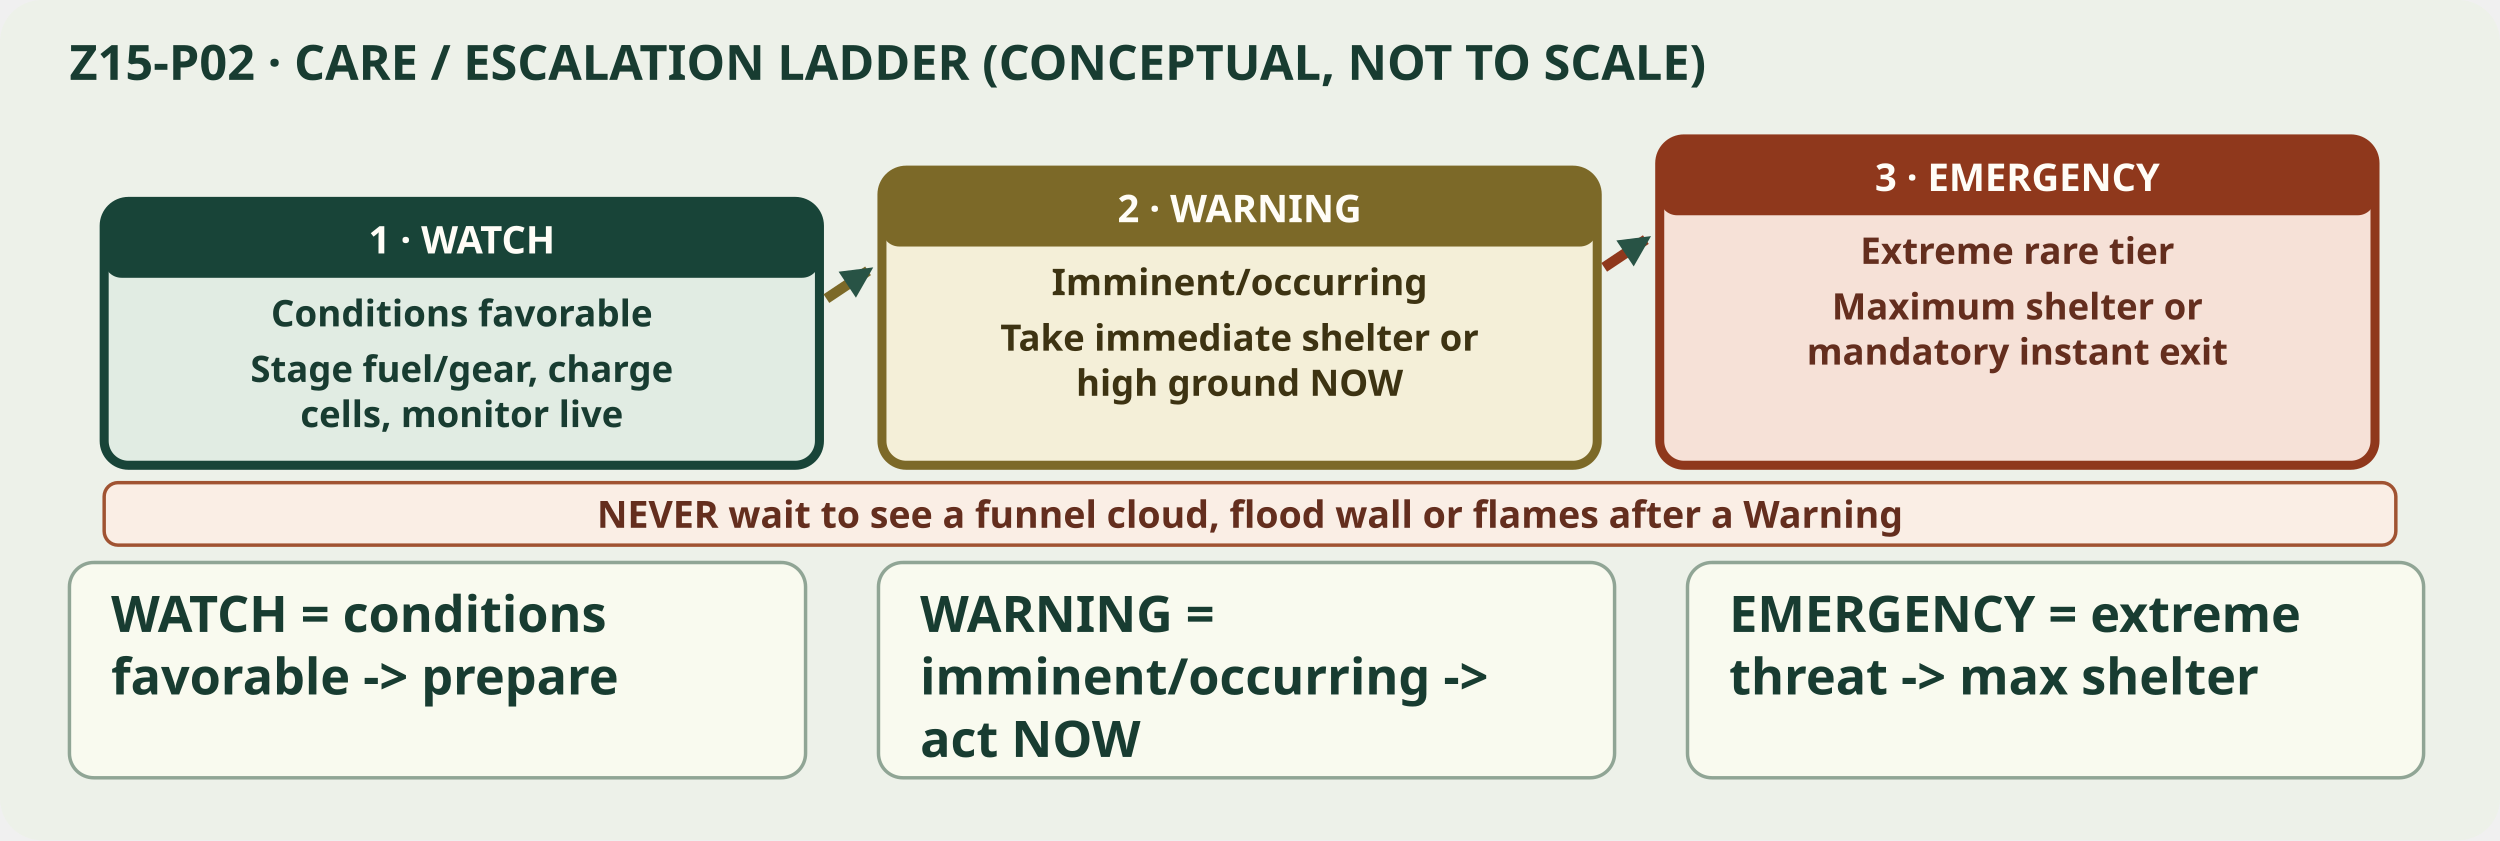
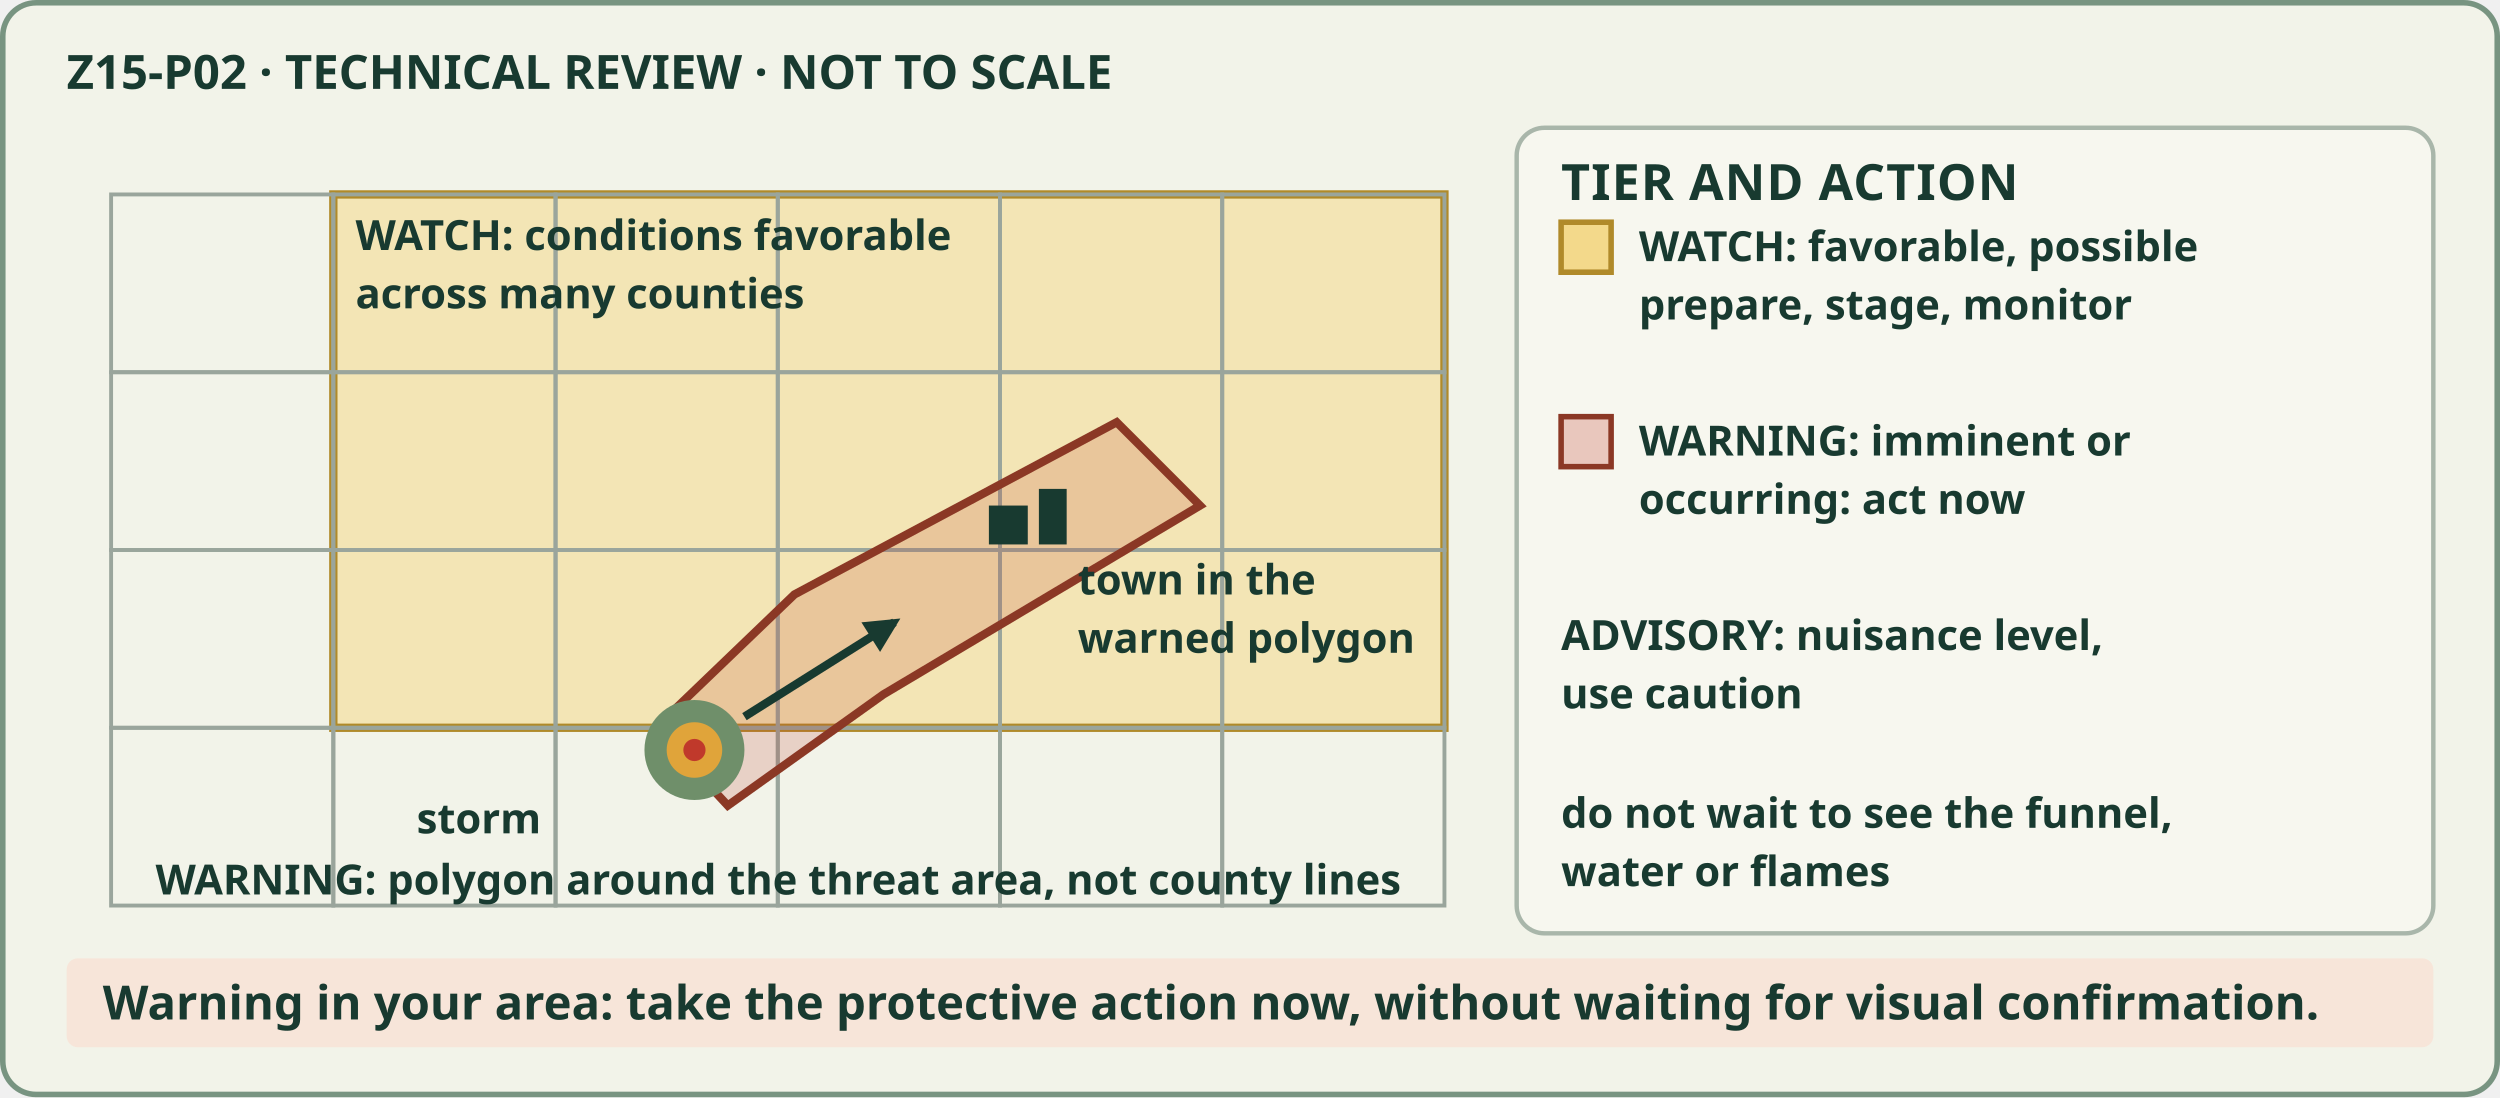
- <svg xmlns="http://www.w3.org/2000/svg" viewBox="0 0 720 242" role="img" aria-labelledby="title desc">
+ <svg xmlns="http://www.w3.org/2000/svg" viewBox="0 0 900 395" role="img" aria-labelledby="title desc">
  <defs>
-     <marker id="arrow" viewBox="0 0 10 10" markerWidth="3" markerHeight="3" refX="8" refY="5" orient="auto">
-       <path d="M0 0L10 5 0 10Z" fill="#285345" />
+     <marker id="m-flow" viewBox="0 0 10 10" refX="8" refY="5" markerWidth="4.2" markerHeight="4.2" orient="auto">
+       <path d="M0 0L10 5L0 10Z" fill="#205b68" />
+     </marker>
+     <marker id="m-reverse" viewBox="0 0 10 10" refX="8" refY="5" markerWidth="4.2" markerHeight="4.2" orient="auto">
+       <path d="M0 0L10 5L0 10Z" fill="#8b3825" />
+     </marker>
+     <marker id="m-load" viewBox="0 0 10 10" refX="8" refY="5" markerWidth="4.2" markerHeight="4.2" orient="auto">
+       <path d="M0 0L10 5L0 10Z" fill="#3b3b3b" />
+     </marker>
+     <marker id="m-air" viewBox="0 0 10 10" refX="8" refY="5" markerWidth="4.2" markerHeight="4.2" orient="auto">
+       <path d="M0 0L10 5L0 10Z" fill="#6b7f8c" />
+     </marker>
+     <marker id="m-ink" viewBox="0 0 10 10" refX="8" refY="5" markerWidth="4.2" markerHeight="4.2" orient="auto">
+       <path d="M0 0L10 5L0 10Z" fill="#183a30" />
    </marker>
  </defs>
-   <rect width="720" height="242" rx="12" fill="#edf1e9" />
-   <g font-family="system-ui,sans-serif" font-size="14.5" font-weight="650" fill="#183c31">
-     <text x="20" y="23" font-size="14" font-weight="700" fill="#183c31" text-anchor="start">Z15-P02 · CARE / ESCALATION LADDER (CONCEPTUAL, NOT TO SCALE)</text>
-     <g id="escalation-ladder-artwork">
-       <rect x="30" y="58" width="206" height="76" rx="7" fill="#e1ece3" stroke="#184438" stroke-width="2.6" />
-       <rect x="30" y="58" width="206" height="22" rx="5" fill="#184438" />
-       <text x="133" y="73" font-size="11" font-weight="650" fill="#fffdf7" text-anchor="middle">1 · WATCH</text>
-       <text x="133" y="94" font-size="10.6" font-weight="650" fill="#183c31" text-anchor="middle">Conditions favorable</text>
-       <text x="133" y="110" font-size="10.5" font-weight="650" fill="#183c31" text-anchor="middle">Stage fuel/gear, charge</text>
-       <text x="133" y="123" font-size="10.5" font-weight="650" fill="#183c31" text-anchor="middle">cells, monitor live</text>
-       <path d="M238 86l12-8" stroke="#7c6928" stroke-width="3" marker-end="url(#arrow)" />
-       <rect x="254" y="49" width="206" height="85" rx="7" fill="#f4efd8" stroke="#7c6928" stroke-width="2.6" />
-       <rect x="254" y="49" width="206" height="22" rx="5" fill="#7c6928" />
-       <text x="357" y="64" font-size="11" font-weight="650" fill="#fffdf7" text-anchor="middle">2 · WARNING</text>
-       <text x="357" y="85" font-size="10.6" font-weight="650" fill="#3d3312" text-anchor="middle">Imminent/occurring</text>
-       <text x="357" y="101" font-size="10.5" font-weight="650" fill="#3d3312" text-anchor="middle">Take immediate shelter or</text>
-       <text x="357" y="114" font-size="10.5" font-weight="650" fill="#3d3312" text-anchor="middle">high ground NOW</text>
-       <path d="M462 77l12-8" stroke="#8f381c" stroke-width="3" marker-end="url(#arrow)" />
-       <rect x="478" y="40" width="206" height="94" rx="7" fill="#f6e1d7" stroke="#8f381c" stroke-width="2.6" />
-       <rect x="478" y="40" width="206" height="22" rx="5" fill="#8f381c" />
-       <text x="581" y="55" font-size="11" font-weight="650" fill="#fffdf7" text-anchor="middle">3 · EMERGENCY</text>
-       <text x="581" y="76" font-size="10.6" font-weight="650" fill="#642e1e" text-anchor="middle">Extreme rare tier</text>
-       <text x="581" y="92" font-size="10.5" font-weight="650" fill="#642e1e" text-anchor="middle">Maximum shelter or</text>
-       <text x="581" y="105" font-size="10.5" font-weight="650" fill="#642e1e" text-anchor="middle">mandatory instant exit</text>
-       <rect x="30" y="139" width="660" height="18" rx="4" fill="#faeee5" stroke="#a05332" />
-       <text x="360" y="152" font-size="10.8" font-weight="650" fill="#642e1e" text-anchor="middle">NEVER wait to see a funnel cloud, flood wall or flames after a Warning</text>
-     </g>
-     <g id="stage-panels">
-       <rect x="20" y="162" width="212" height="62" rx="7" fill="#f9faef" stroke="#90a595" />
-       <text x="32" y="182" font-size="14.5" font-weight="650" fill="#183c31" text-anchor="start">WATCH = conditions</text>
-       <text x="32" y="200" font-size="14.5" font-weight="650" fill="#183c31" text-anchor="start">favorable -&gt; prepare</text>
-       <rect x="253" y="162" width="212" height="62" rx="7" fill="#f9faef" stroke="#90a595" />
-       <text x="265" y="182" font-size="14.5" font-weight="650" fill="#183c31" text-anchor="start">WARNING =</text>
-       <text x="265" y="200" font-size="14.5" font-weight="650" fill="#183c31" text-anchor="start">imminent/occurring -&gt;</text>
-       <text x="265" y="218" font-size="14.5" font-weight="650" fill="#183c31" text-anchor="start">act NOW</text>
-       <rect x="486" y="162" width="212" height="62" rx="7" fill="#f9faef" stroke="#90a595" />
-       <text x="498" y="182" font-size="14.5" font-weight="650" fill="#183c31" text-anchor="start">EMERGENCY = extreme</text>
-       <text x="498" y="200" font-size="14.5" font-weight="650" fill="#183c31" text-anchor="start">threat -&gt; max shelter</text>
-     </g>
+   <style>text{font:650 19px system-ui,sans-serif;fill:#183a30}.small{font-size:17px}.tiny{font-size:15px}.head{font-size:18px;letter-spacing:.4px}.warn{fill:#8b3825}.ok{fill:#205b68}.mute{fill:#4c5d55}.inv{fill:#ffffff}.lead{fill:none;stroke:#365c50;stroke-width:1.6}</style>
+   <rect x="1" y="1" width="898" height="393" rx="12" fill="#f2f3e9" stroke="#789481" stroke-width="2" />
+   <text x="24" y="32" class="small">Z15-P02 · TECHNICAL REVIEW · NOT TO SCALE</text>
+   <g id="z15-p02-artwork">
+     <rect x="120" y="70" width="400" height="192" fill="#f3d98b" fill-opacity=".55" stroke="#b08a2a" stroke-width="3" />
+     <rect x="40" y="70" width="80" height="64" fill="none" stroke="#9aa59c" stroke-width="1.4" />
+     <rect x="40" y="134" width="80" height="64" fill="none" stroke="#9aa59c" stroke-width="1.4" />
+     <rect x="40" y="198" width="80" height="64" fill="none" stroke="#9aa59c" stroke-width="1.4" />
+     <rect x="40" y="262" width="80" height="64" fill="none" stroke="#9aa59c" stroke-width="1.4" />
+     <rect x="120" y="70" width="80" height="64" fill="none" stroke="#9aa59c" stroke-width="1.4" />
+     <rect x="120" y="134" width="80" height="64" fill="none" stroke="#9aa59c" stroke-width="1.4" />
+     <rect x="120" y="198" width="80" height="64" fill="none" stroke="#9aa59c" stroke-width="1.4" />
+     <rect x="120" y="262" width="80" height="64" fill="none" stroke="#9aa59c" stroke-width="1.4" />
+     <rect x="200" y="70" width="80" height="64" fill="none" stroke="#9aa59c" stroke-width="1.4" />
+     <rect x="200" y="134" width="80" height="64" fill="none" stroke="#9aa59c" stroke-width="1.4" />
+     <rect x="200" y="198" width="80" height="64" fill="none" stroke="#9aa59c" stroke-width="1.4" />
+     <rect x="200" y="262" width="80" height="64" fill="none" stroke="#9aa59c" stroke-width="1.4" />
+     <rect x="280" y="70" width="80" height="64" fill="none" stroke="#9aa59c" stroke-width="1.4" />
+     <rect x="280" y="134" width="80" height="64" fill="none" stroke="#9aa59c" stroke-width="1.4" />
+     <rect x="280" y="198" width="80" height="64" fill="none" stroke="#9aa59c" stroke-width="1.4" />
+     <rect x="280" y="262" width="80" height="64" fill="none" stroke="#9aa59c" stroke-width="1.4" />
+     <rect x="360" y="70" width="80" height="64" fill="none" stroke="#9aa59c" stroke-width="1.4" />
+     <rect x="360" y="134" width="80" height="64" fill="none" stroke="#9aa59c" stroke-width="1.4" />
+     <rect x="360" y="198" width="80" height="64" fill="none" stroke="#9aa59c" stroke-width="1.4" />
+     <rect x="360" y="262" width="80" height="64" fill="none" stroke="#9aa59c" stroke-width="1.4" />
+     <rect x="440" y="70" width="80" height="64" fill="none" stroke="#9aa59c" stroke-width="1.4" />
+     <rect x="440" y="134" width="80" height="64" fill="none" stroke="#9aa59c" stroke-width="1.4" />
+     <rect x="440" y="198" width="80" height="64" fill="none" stroke="#9aa59c" stroke-width="1.4" />
+     <rect x="440" y="262" width="80" height="64" fill="none" stroke="#9aa59c" stroke-width="1.4" />
+     <text x="128" y="90" class="tiny">WATCH: conditions favorable</text>
+     <text x="128" y="111" class="tiny">across many counties</text>
+     <polygon points="236,262 286,214 402,152 432,182 318,250 262,290" fill="#c0392b" fill-opacity=".18" stroke="#8b3825" stroke-width="3" />
+     <circle cx="250" cy="270" r="18" fill="#6f8f6a" />
+     <circle cx="250" cy="270" r="10" fill="#e0a43a" />
+     <circle cx="250" cy="270" r="4" fill="#c0392b" />
+     <path d="M268 258L322 224" fill="none" stroke="#183a30" stroke-width="3" marker-end="url(#m-ink)" />
+     <rect x="356" y="182" width="14" height="14" fill="#183a30" />
+     <rect x="374" y="176" width="10" height="20" fill="#183a30" />
+     <text x="388" y="214" class="tiny">town in the</text>
+     <text x="388" y="235" class="tiny">warned polygon</text>
+     <text x="56" y="322" class="tiny">WARNING: polygon around the threat area, not county lines</text>
+     <text x="150" y="300" class="tiny">storm</text>
+     <rect x="546" y="46" width="330" height="290" rx="10" fill="#f7f7ef" stroke="#a9b6aa" stroke-width="1.6" />
+     <text x="562" y="72" class="head">TIER AND ACTION</text>
+     <rect x="562" y="80" width="18" height="18" fill="#f3d98b" stroke="#b08a2a" stroke-width="2" />
+     <text x="590" y="94" class="tiny">WATCH: favorable, possible</text>
+     <text x="590" y="115" class="tiny">prepare, stage, monitor</text>
+     <rect x="562" y="150" width="18" height="18" fill="#c0392b" fill-opacity=".25" stroke="#8b3825" stroke-width="2" />
+     <text x="590" y="164" class="tiny">WARNING: imminent or</text>
+     <text x="590" y="185" class="tiny">occurring: act now</text>
+     <text x="562" y="234" class="tiny">ADVISORY: nuisance level,</text>
+     <text x="562" y="255" class="tiny">use caution</text>
+     <text x="562" y="298" class="tiny">do not wait to see the funnel,</text>
+     <text x="562" y="319" class="tiny">water or flames</text>
+     <rect x="24" y="345" width="852" height="32" rx="4" fill="#f7e5d9" />
+     <text x="37" y="367" class="small">Warning in your area: take the protective action now, without waiting for visual confirmation.</text>
  </g>
</svg>
